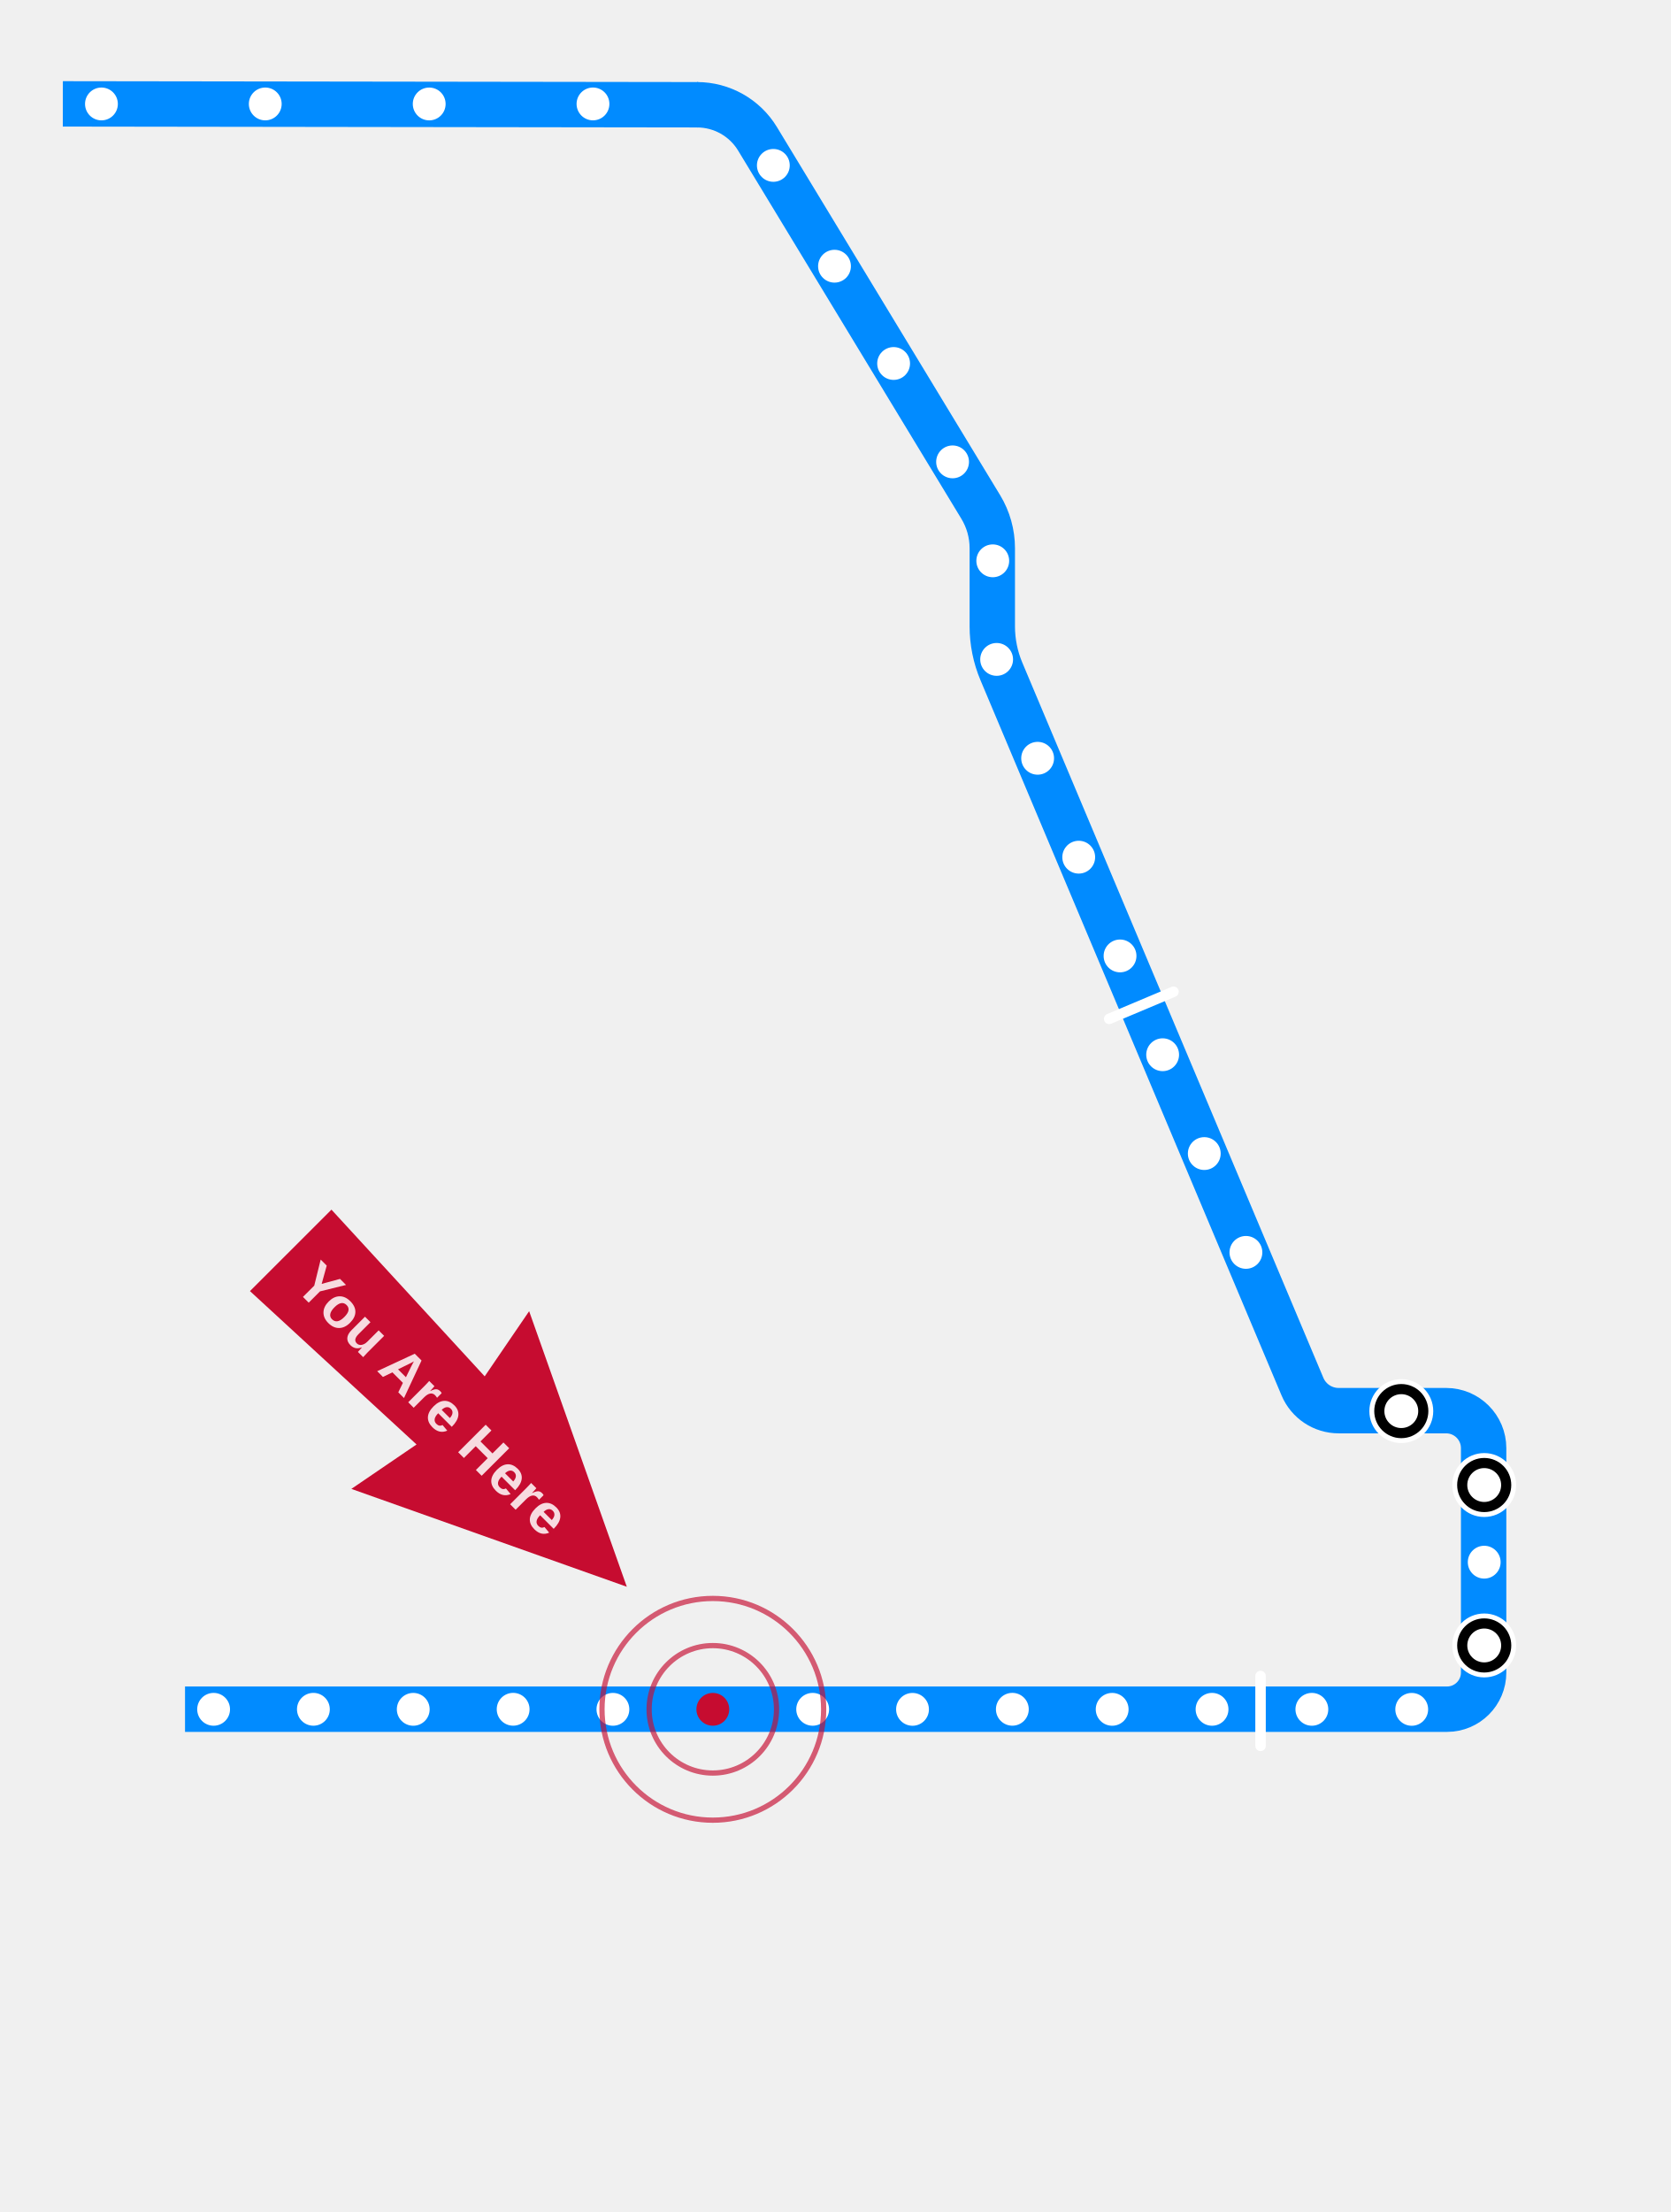
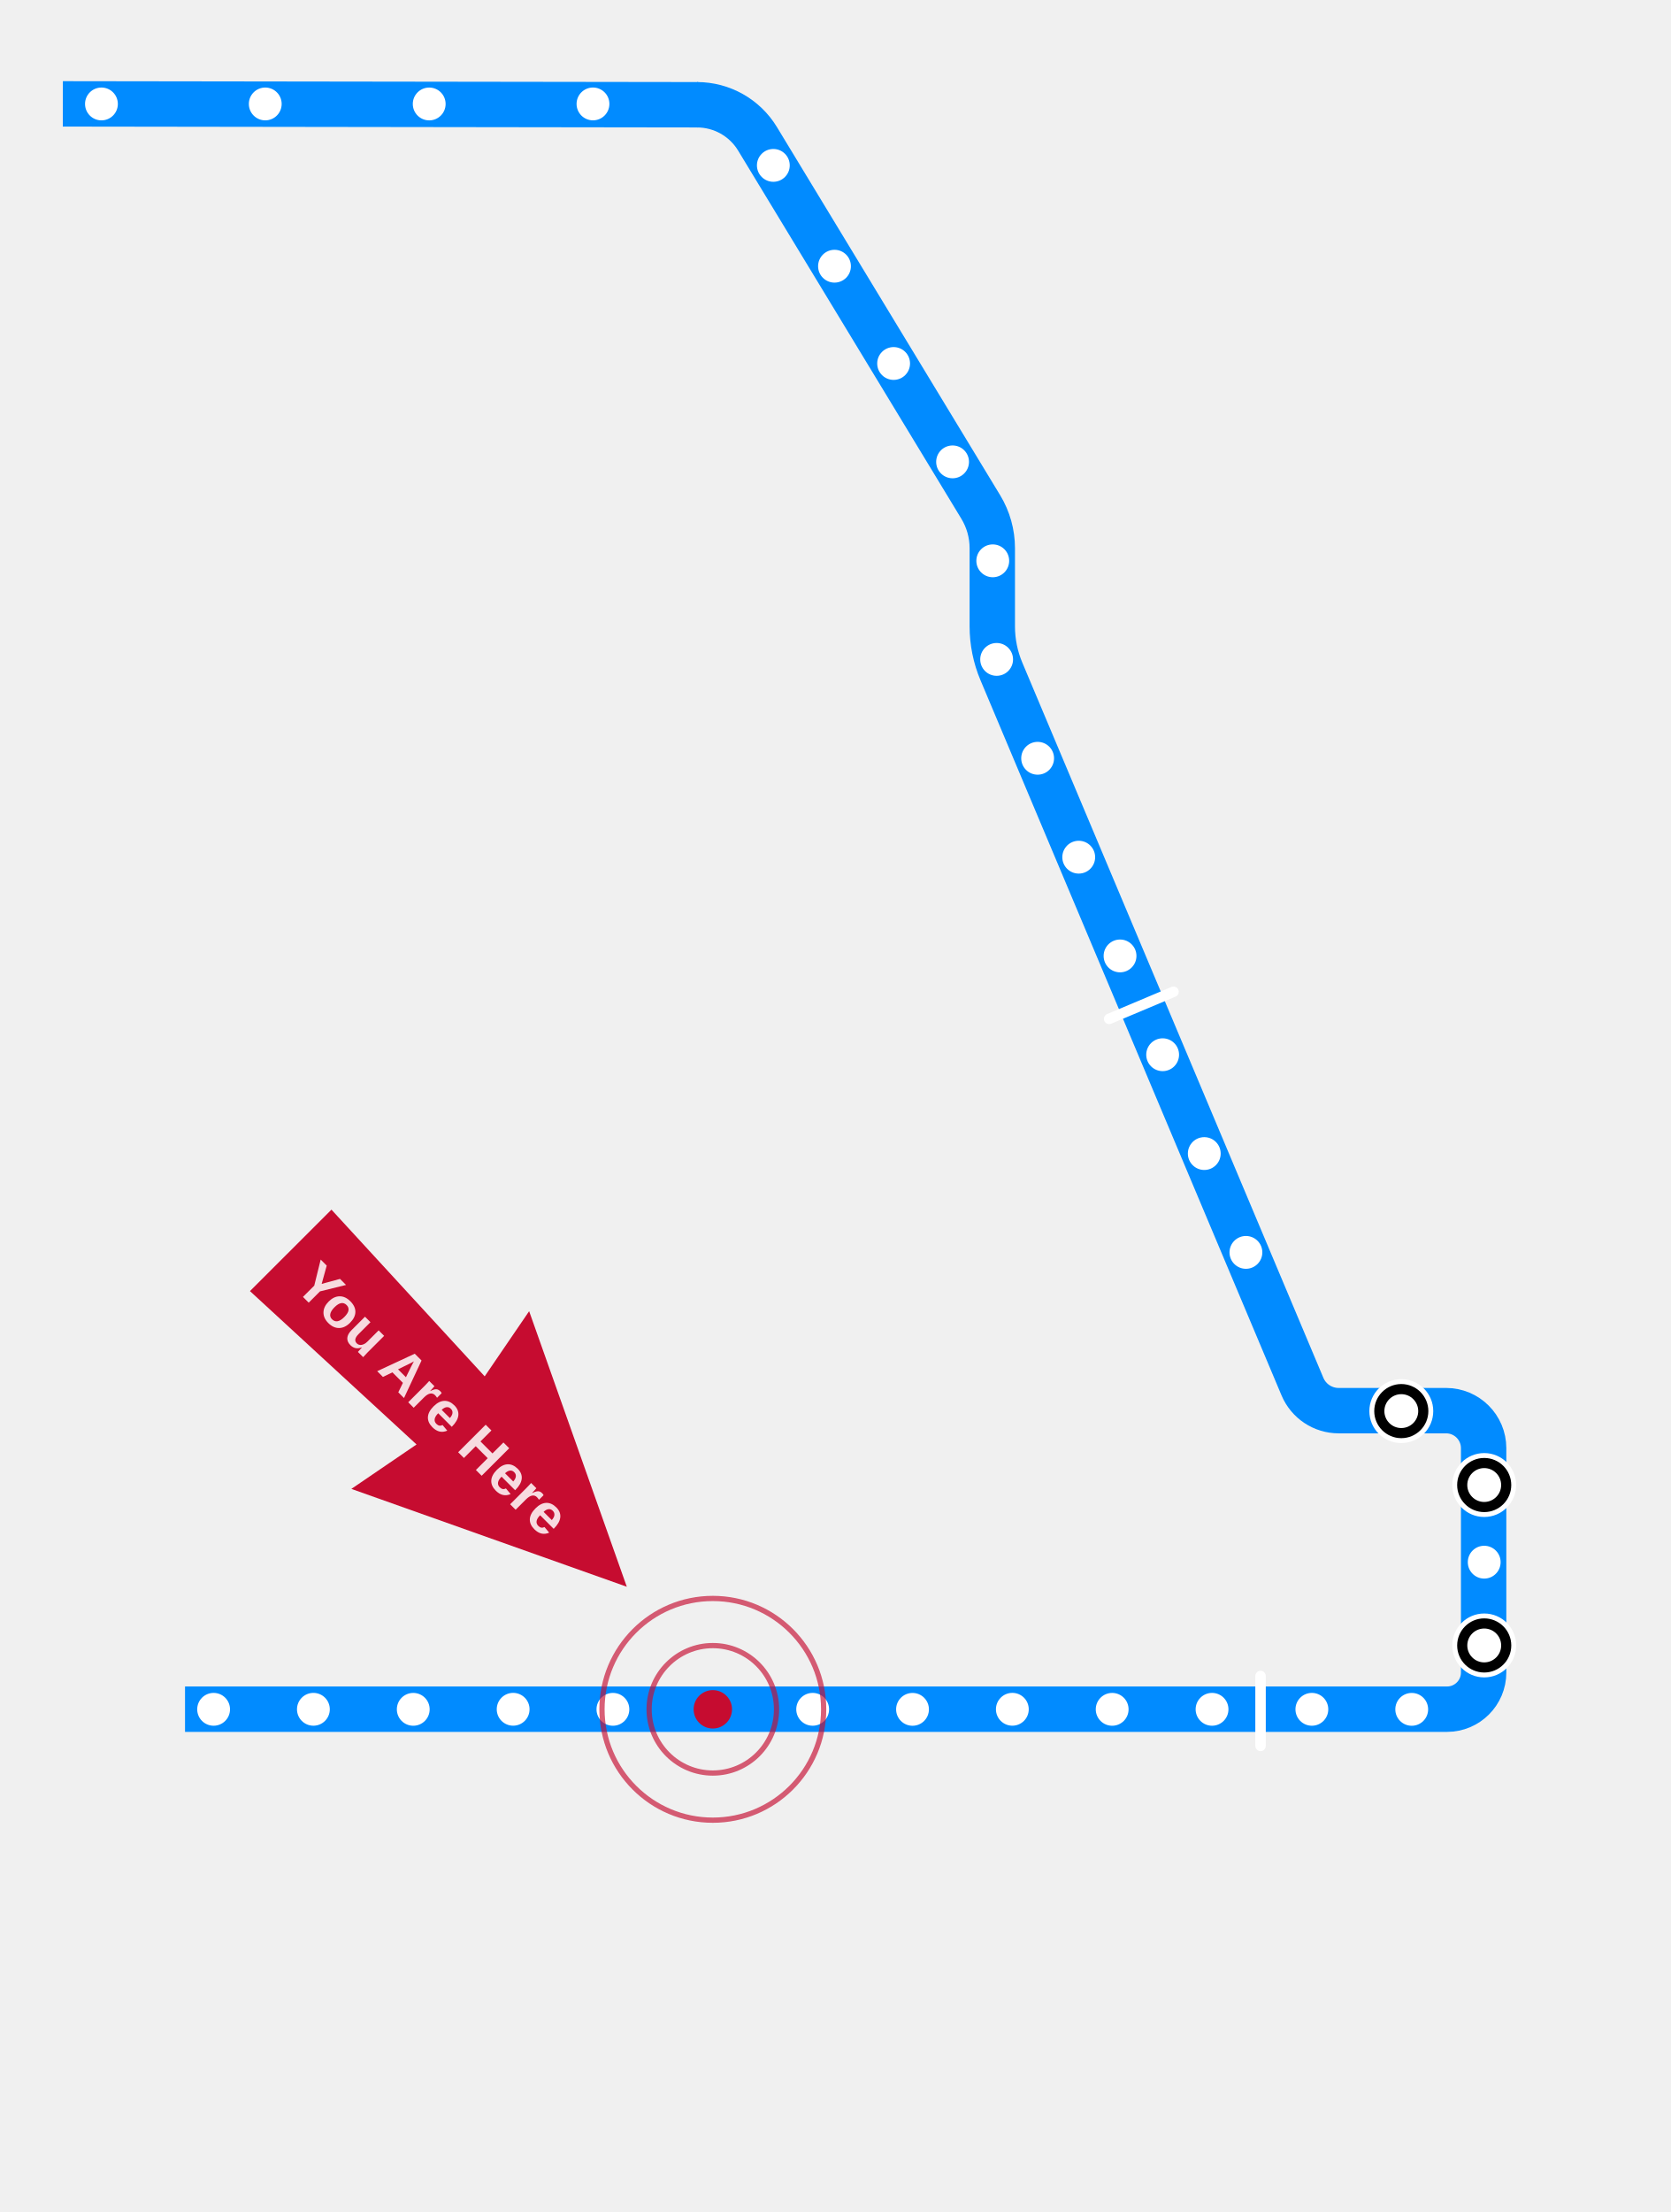
<svg xmlns="http://www.w3.org/2000/svg" width="957" height="1267" viewBox="0 0 957 1267">
  <path id="Path" fill="#000000" stroke="#018bff" stroke-width="26" d="M 36 59.5 L 400 60.002" />
  <path id="path1" fill="none" stroke="#018bff" stroke-width="26" d="M 400 60 L 399.36 60 C 413.518 60 426.649 67.394 433.99 79.5 L 561.9 290.41 C 566.217 297.525 568.5 305.688 568.5 314.01 L 568.5 358.75 C 568.499 367.615 570.27 376.39 573.71 384.56 L 746.2 794.23 C 749.713 802.575 757.886 808.001 766.94 808 L 828.5 808 C 840.374 808 850 817.626 850 829.5 L 850 958 C 850 969.598 840.598 979 829 979 L 106 979" />
  <path id="path2" fill="#ffffff" stroke="none" d="M 67.52 59.54 C 67.52 64.731 63.311 68.94 58.12 68.94 C 52.929 68.94 48.72 64.731 48.72 59.54 C 48.72 54.349 52.929 50.14 58.12 50.14 C 63.311 50.14 67.52 54.349 67.52 59.54 Z" />
  <path id="path3" fill="#ffffff" stroke="none" d="M 161.37 59.54 C 161.37 64.731 157.161 68.94 151.97 68.94 C 146.779 68.94 142.57 64.731 142.57 59.54 C 142.57 54.349 146.779 50.14 151.97 50.14 C 157.161 50.14 161.37 54.349 161.37 59.54 Z" />
  <path id="path4" fill="#ffffff" stroke="none" d="M 255.3 59.55 C 255.3 64.741 251.091 68.95 245.9 68.95 C 240.709 68.95 236.5 64.741 236.5 59.55 C 236.5 54.359 240.709 50.15 245.9 50.15 C 251.091 50.15 255.3 54.359 255.3 59.55 Z" />
  <path id="path5" fill="#ffffff" stroke="none" d="M 349.13 59.53 C 349.13 64.721 344.921 68.93 339.73 68.93 C 334.539 68.93 330.33 64.721 330.33 59.53 C 330.33 54.339 334.539 50.13 339.73 50.13 C 344.921 50.13 349.13 54.339 349.13 59.53 Z" />
  <path id="path6" fill="#ffffff" stroke="none" d="M 452.46 94.73 C 452.46 99.922 448.251 104.13 443.06 104.13 C 437.869 104.13 433.66 99.922 433.66 94.73 C 433.66 89.539 437.869 85.33 443.06 85.33 C 448.251 85.33 452.46 89.539 452.46 94.73 Z" />
  <path id="path7" fill="#ffffff" stroke="none" d="M 487.5 152.48 C 487.5 157.672 483.291 161.88 478.1 161.88 C 472.909 161.88 468.7 157.672 468.7 152.48 C 468.7 147.289 472.909 143.08 478.1 143.08 C 483.291 143.08 487.5 147.289 487.5 152.48 Z" />
  <path id="path8" fill="#ffffff" stroke="none" d="M 521.37 208.2 C 521.37 213.391 517.161 217.6 511.97 217.6 C 506.779 217.6 502.57 213.391 502.57 208.2 C 502.57 203.009 506.779 198.8 511.97 198.8 C 517.161 198.8 521.37 203.009 521.37 208.2 Z" />
  <path id="path9" fill="#ffffff" stroke="none" d="M 555.15 264.55 C 555.15 269.741 550.941 273.95 545.75 273.95 C 540.559 273.95 536.35 269.741 536.35 264.55 C 536.35 259.359 540.559 255.15 545.75 255.15 C 550.941 255.15 555.15 259.359 555.15 264.55 Z" />
  <path id="path10" fill="#ffffff" stroke="none" d="M 578.17 321.23 C 578.17 326.422 573.961 330.63 568.77 330.63 C 563.579 330.63 559.37 326.422 559.37 321.23 C 559.37 316.039 563.579 311.83 568.77 311.83 C 573.961 311.83 578.17 316.039 578.17 321.23 Z" />
  <path id="path11" fill="#ffffff" stroke="none" d="M 580.39 377.7 C 580.39 382.891 576.181 387.1 570.99 387.1 C 565.799 387.1 561.59 382.891 561.59 377.7 C 561.59 372.509 565.799 368.3 570.99 368.3 C 576.181 368.3 580.39 372.509 580.39 377.7 Z" />
  <path id="path12" fill="#ffffff" stroke="none" d="M 603.88 434.33 C 603.88 439.521 599.671 443.73 594.48 443.73 C 589.289 443.73 585.08 439.521 585.08 434.33 C 585.08 429.139 589.289 424.93 594.48 424.93 C 599.671 424.93 603.88 429.139 603.88 434.33 Z" />
  <path id="path13" fill="#ffffff" stroke="none" d="M 627.42 490.98 C 627.42 496.172 623.211 500.38 618.02 500.38 C 612.829 500.38 608.62 496.172 608.62 490.98 C 608.62 485.789 612.829 481.58 618.02 481.58 C 623.211 481.58 627.42 485.789 627.42 490.98 Z" />
  <path id="path14" fill="#ffffff" stroke="none" d="M 651.09 547.54 C 651.09 552.732 646.881 556.94 641.69 556.94 C 636.499 556.94 632.29 552.732 632.29 547.54 C 632.29 542.349 636.499 538.14 641.69 538.14 C 646.881 538.14 651.09 542.349 651.09 547.54 Z" />
  <path id="path15" fill="#ffffff" stroke="none" d="M 675.5 604.13 C 675.5 609.321 671.292 613.53 666.1 613.53 C 660.909 613.53 656.7 609.321 656.7 604.13 C 656.7 598.939 660.909 594.73 666.1 594.73 C 671.292 594.73 675.5 598.939 675.5 604.13 Z" />
  <path id="path16" fill="#ffffff" stroke="none" d="M 699.35 660.74 C 699.35 665.931 695.141 670.14 689.95 670.14 C 684.759 670.14 680.55 665.931 680.55 660.74 C 680.55 655.549 684.759 651.34 689.95 651.34 C 695.141 651.34 699.35 655.549 699.35 660.74 Z" />
  <path id="path17" fill="#ffffff" stroke="none" d="M 723.21 717.35 C 723.21 722.542 719.001 726.75 713.81 726.75 C 708.619 726.75 704.41 722.542 704.41 717.35 C 704.41 712.159 708.619 707.95 713.81 707.95 C 719.001 707.95 723.21 712.159 723.21 717.35 Z" />
  <path id="path18" fill="#ffffff" stroke="none" d="M 859.73 894.79 C 859.73 899.982 855.521 904.19 850.33 904.19 C 845.139 904.19 840.93 899.982 840.93 894.79 C 840.93 889.599 845.139 885.39 850.33 885.39 C 855.521 885.39 859.73 889.599 859.73 894.79 Z" />
  <path id="path19" fill="#ffffff" stroke="none" d="M 131.78 979.07 C 131.78 984.261 127.571 988.47 122.38 988.47 C 117.189 988.47 112.98 984.261 112.98 979.07 C 112.98 973.879 117.189 969.67 122.38 969.67 C 127.571 969.67 131.78 973.879 131.78 979.07 Z" />
  <path id="path20" fill="#ffffff" stroke="none" d="M 188.95 979.06 C 188.95 984.251 184.741 988.46 179.55 988.46 C 174.359 988.46 170.15 984.251 170.15 979.06 C 170.15 973.869 174.359 969.66 179.55 969.66 C 184.741 969.66 188.95 973.869 188.95 979.06 Z" />
  <path id="path21" fill="#ffffff" stroke="none" d="M 246.16 979.08 C 246.16 984.271 241.951 988.48 236.76 988.48 C 231.569 988.48 227.36 984.271 227.36 979.08 C 227.36 973.889 231.569 969.68 236.76 969.68 C 241.951 969.68 246.16 973.889 246.16 979.08 Z" />
  <path id="path22" fill="#ffffff" stroke="none" d="M 303.39 979.05 C 303.39 984.241 299.181 988.45 293.99 988.45 C 288.799 988.45 284.59 984.241 284.59 979.05 C 284.59 973.859 288.799 969.65 293.99 969.65 C 299.181 969.65 303.39 973.859 303.39 979.05 Z" />
  <path id="path23" fill="#ffffff" stroke="none" d="M 360.55 979.08 C 360.55 984.271 356.341 988.48 351.15 988.48 C 345.959 988.48 341.75 984.271 341.75 979.08 C 341.75 973.889 345.959 969.68 351.15 969.68 C 356.341 969.68 360.55 973.889 360.55 979.08 Z" />
  <path id="path24" fill="#c60c30" stroke="none" d="M 417.79 979.07 C 417.79 984.261 413.581 988.47 408.39 988.47 C 403.199 988.47 398.99 984.261 398.99 979.07 C 398.99 973.879 403.199 969.67 408.39 969.67 C 413.581 969.67 417.79 973.879 417.79 979.07 Z" />
  <path id="path25" fill="#ffffff" stroke="none" d="M 474.99 979.07 C 474.99 984.261 470.781 988.47 465.59 988.47 C 460.399 988.47 456.19 984.261 456.19 979.07 C 456.19 973.879 460.399 969.67 465.59 969.67 C 470.781 969.67 474.99 973.879 474.99 979.07 Z" />
  <path id="path26" fill="#ffffff" stroke="none" d="M 532.2 979.09 C 532.2 984.281 527.991 988.49 522.8 988.49 C 517.609 988.49 513.4 984.281 513.4 979.09 C 513.4 973.898 517.609 969.69 522.8 969.69 C 527.991 969.69 532.2 973.898 532.2 979.09 Z" />
  <path id="path27" fill="#ffffff" stroke="none" d="M 589.39 979.05 C 589.39 984.241 585.181 988.45 579.99 988.45 C 574.799 988.45 570.59 984.241 570.59 979.05 C 570.59 973.859 574.799 969.65 579.99 969.65 C 585.181 969.65 589.39 973.859 589.39 979.05 Z" />
  <path id="path28" fill="#ffffff" stroke="none" d="M 646.58 979.08 C 646.58 984.271 642.371 988.48 637.18 988.48 C 631.989 988.48 627.78 984.271 627.78 979.08 C 627.78 973.889 631.989 969.68 637.18 969.68 C 642.371 969.68 646.58 973.889 646.58 979.08 Z" />
  <path id="path29" fill="#ffffff" stroke="none" d="M 703.8 979.07 C 703.8 984.261 699.591 988.47 694.4 988.47 C 689.208 988.47 685 984.261 685 979.07 C 685 973.879 689.208 969.67 694.4 969.67 C 699.591 969.67 703.8 973.879 703.8 979.07 Z" />
  <path id="path30" fill="#ffffff" stroke="none" d="M 760.99 979.07 C 760.99 984.261 756.781 988.47 751.59 988.47 C 746.398 988.47 742.19 984.261 742.19 979.07 C 742.19 973.879 746.398 969.67 751.59 969.67 C 756.781 969.67 760.99 973.879 760.99 979.07 Z" />
  <path id="path31" fill="#ffffff" stroke="none" d="M 818.2 979.09 C 818.2 984.281 813.991 988.49 808.8 988.49 C 803.609 988.49 799.4 984.281 799.4 979.09 C 799.4 973.898 803.609 969.69 808.8 969.69 C 813.991 969.69 818.2 973.898 818.2 979.09 Z" />
  <clipPath id="clipPath1">
    <path d="M 780 786 L 826 786 L 826 832 L 780 832 Z" />
  </clipPath>
  <path id="path32" fill="#ffffff" stroke="none" clip-path="url(#clipPath1)" d="M 821.13 808.26 C 821.13 818.367 812.937 826.56 802.83 826.56 C 792.723 826.56 784.53 818.367 784.53 808.26 C 784.53 798.153 792.723 789.96 802.83 789.96 C 812.937 789.96 821.13 798.153 821.13 808.26 Z" />
  <path id="path33" fill="#ffffff" stroke="none" d="M 868.63 850.6 C 868.63 860.707 860.437 868.9 850.33 868.9 C 840.223 868.9 832.03 860.707 832.03 850.6 C 832.03 840.493 840.223 832.3 850.33 832.3 C 860.437 832.3 868.63 840.493 868.63 850.6 Z" />
  <path id="path34" fill="#ffffff" stroke="none" d="M 868.64 942.49 C 868.64 952.597 860.447 960.79 850.34 960.79 C 840.233 960.79 832.04 952.597 832.04 942.49 C 832.04 932.383 840.233 924.19 850.34 924.19 C 860.447 924.19 868.64 932.383 868.64 942.49 Z" />
  <path id="path35" fill="#000000" stroke="none" d="M 818.33 808.26 C 818.33 816.82 811.39 823.76 802.83 823.76 C 794.27 823.76 787.33 816.82 787.33 808.26 C 787.33 799.7 794.27 792.76 802.83 792.76 C 811.39 792.76 818.33 799.7 818.33 808.26 Z" />
  <path id="path36" fill="#000000" stroke="none" d="M 865.83 850.6 C 865.83 859.16 858.89 866.1 850.33 866.1 C 841.77 866.1 834.83 859.16 834.83 850.6 C 834.83 842.04 841.77 835.1 850.33 835.1 C 858.89 835.1 865.83 842.04 865.83 850.6 Z" />
  <path id="path37" fill="#000000" stroke="none" d="M 865.84 942.49 C 865.84 951.05 858.9 957.99 850.34 957.99 C 841.78 957.99 834.84 951.05 834.84 942.49 C 834.84 933.93 841.78 926.99 850.34 926.99 C 858.9 926.99 865.84 933.93 865.84 942.49 Z" />
  <path id="path38" fill="#ffffff" stroke="none" d="M 812.53 808.26 C 812.53 813.617 808.187 817.96 802.83 817.96 C 797.473 817.96 793.13 813.617 793.13 808.26 C 793.13 802.903 797.473 798.56 802.83 798.56 C 808.187 798.56 812.53 802.903 812.53 808.26 Z" />
  <path id="path39" fill="#ffffff" stroke="none" d="M 860.03 850.6 C 860.03 855.957 855.687 860.3 850.33 860.3 C 844.973 860.3 840.63 855.957 840.63 850.6 C 840.63 845.243 844.973 840.9 850.33 840.9 C 855.687 840.9 860.03 845.243 860.03 850.6 Z" />
  <path id="path40" fill="#ffffff" stroke="none" d="M 860.04 942.49 C 860.04 947.847 855.697 952.19 850.34 952.19 C 844.983 952.19 840.64 947.847 840.64 942.49 C 840.64 937.133 844.983 932.79 850.34 932.79 C 855.697 932.79 860.04 937.133 860.04 942.49 Z" />
  <path id="divider-damen-division" fill="#000000" stroke="#ffffff" stroke-width="6" stroke-linecap="round" d="M 635.46 583.6 L 672.33 568.07" />
  <path id="divider-uic-clinton" fill="#000000" stroke="#ffffff" stroke-width="6" stroke-linecap="round" d="M 722.19 960 L 722.19 1000" />
  <circle cx="408.39" cy="979.07" r="36.5" fill="none" stroke="#c60c30" stroke-width="3" opacity="0.66" />
  <circle cx="408.39" cy="979.07" r="63.5" fill="none" stroke="#c60c30" stroke-width="3" opacity="0.66" />
+   <circle id="coverage-dot" cx="408.39" cy="979.07" r="11" fill="#c60c30" stroke="none" />
  <g id="you-are-here" transform="translate(286.01,0.00) rotate(-30,122.38,979.07)">
    <g id="Group">
      <path id="path43" fill="#c60c30" stroke="none" d="M 12.502 639.025 L 51.223 762.823 L 6.161 766.187 L 114.801 893.634 L 145.265 728.96 L 104.546 748.553 L 76.258 621.963 Z" />
      <g id="g1">
        <text id="You-Are-Here" opacity="0.85" transform="matrix(0.258521 0.966006 -0.966006 0.258521 775.9927 482.0297)" xml:space="preserve" x="-30.4" y="759" font-family="Arial" font-size="32.4" font-weight="700" fill="#ffffff" letter-spacing="0.312">You Are Here</text>
      </g>
    </g>
  </g>
</svg>
